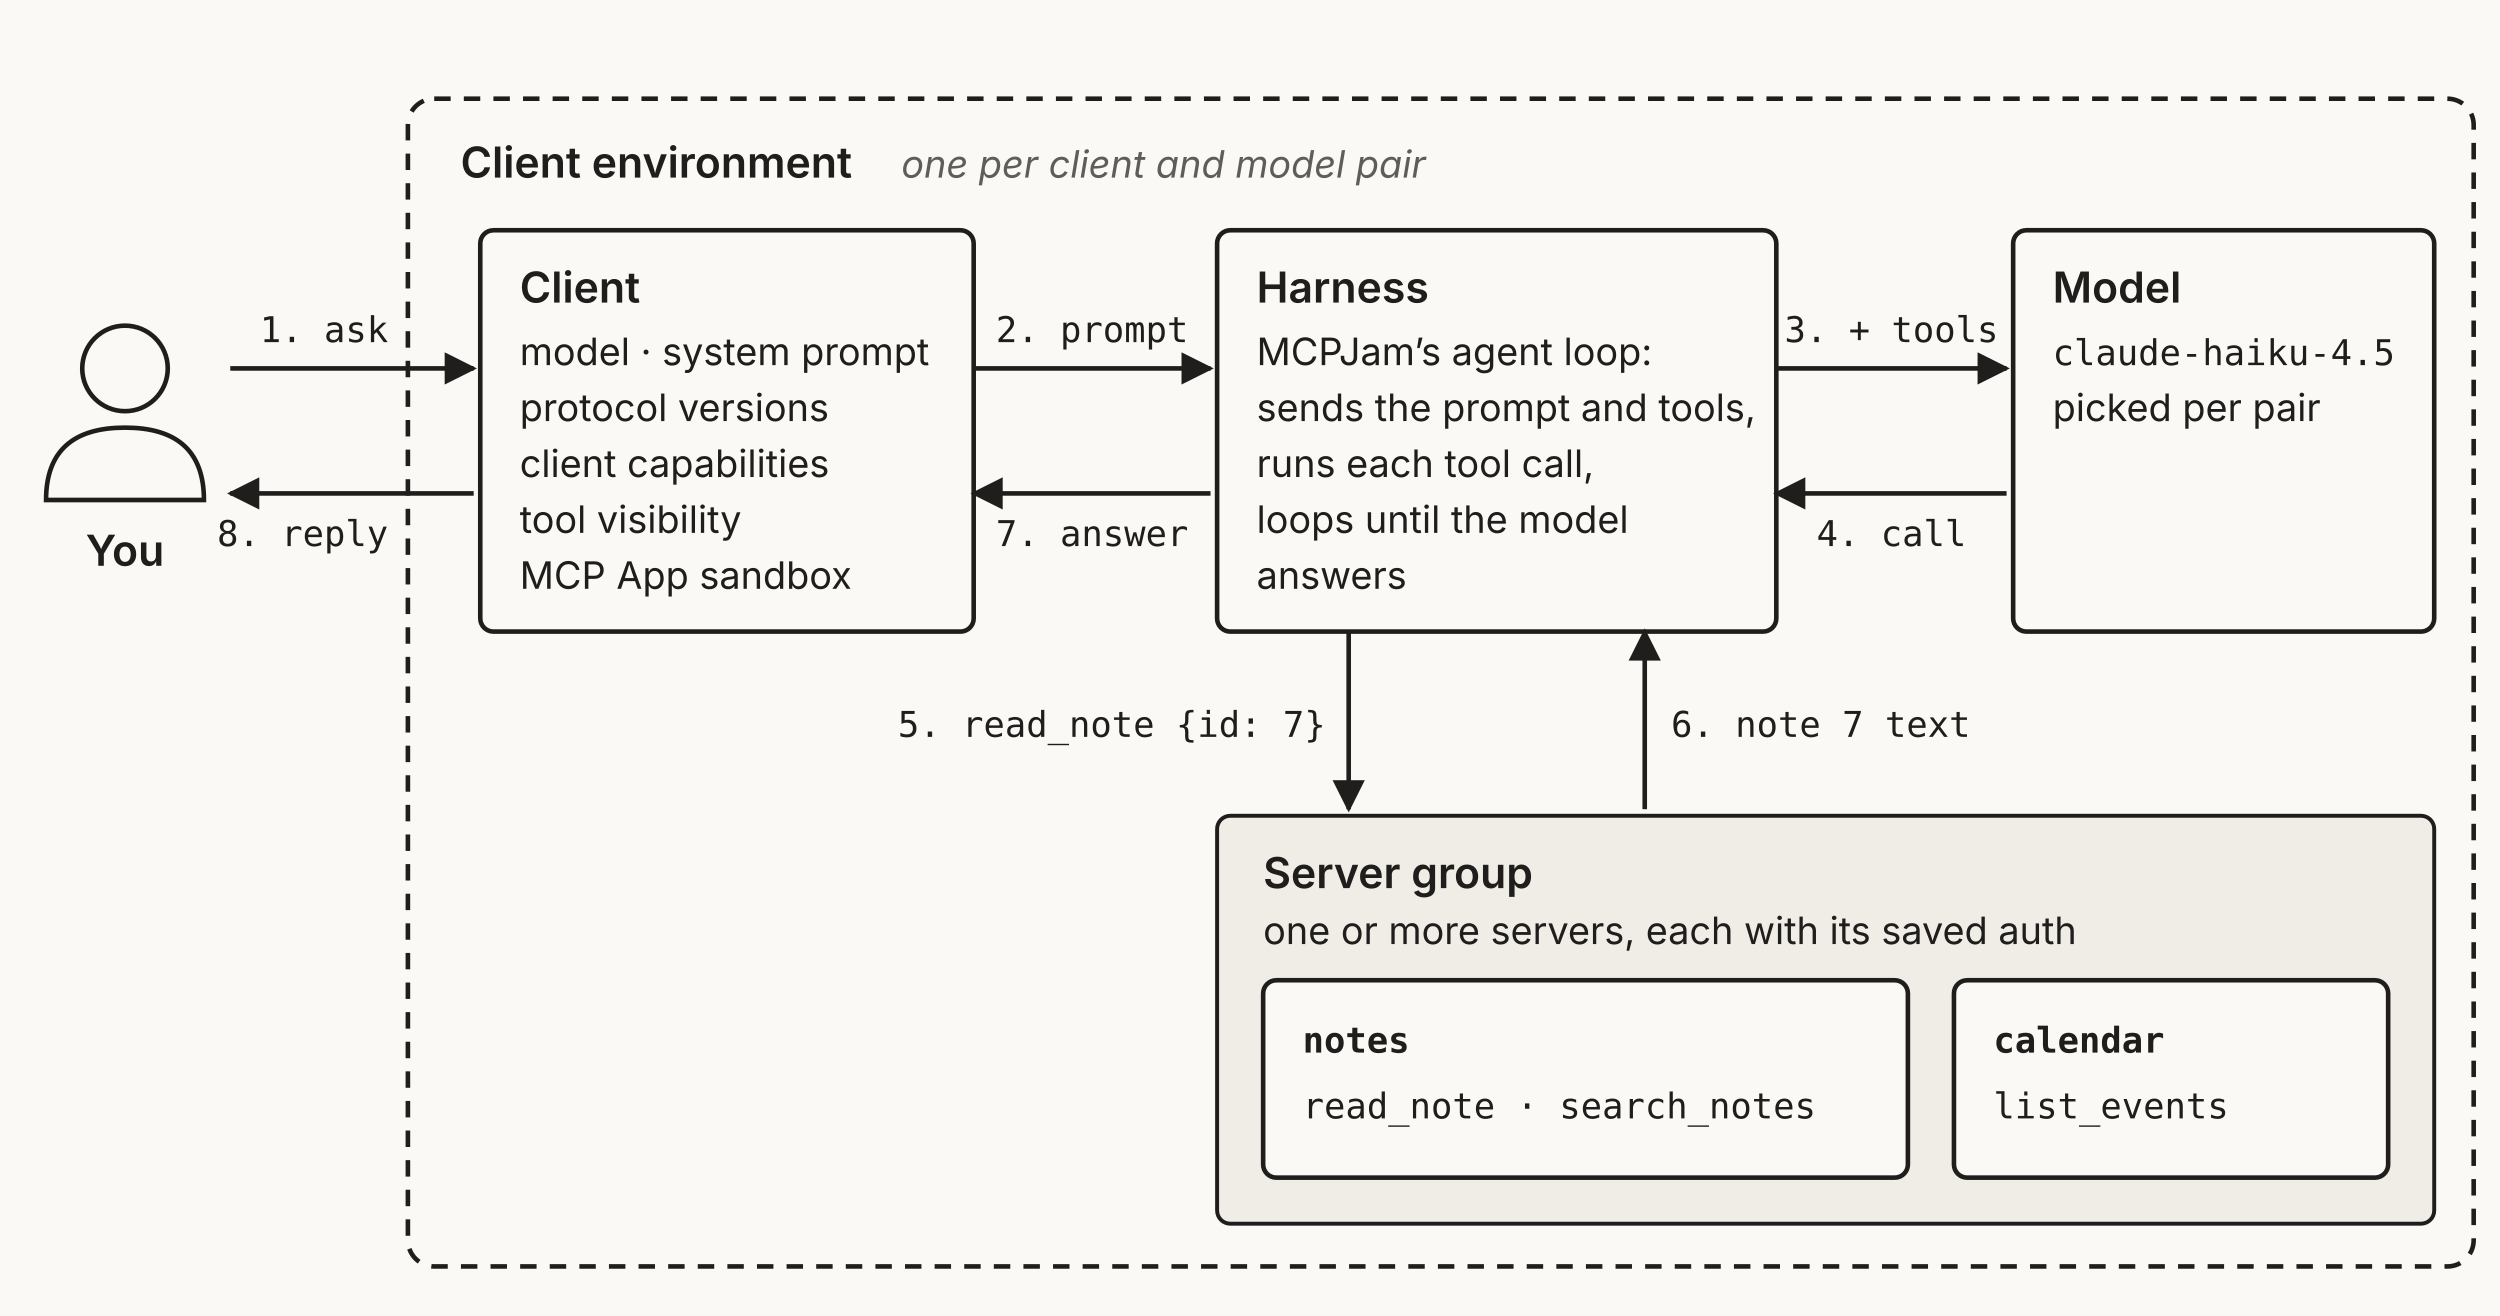
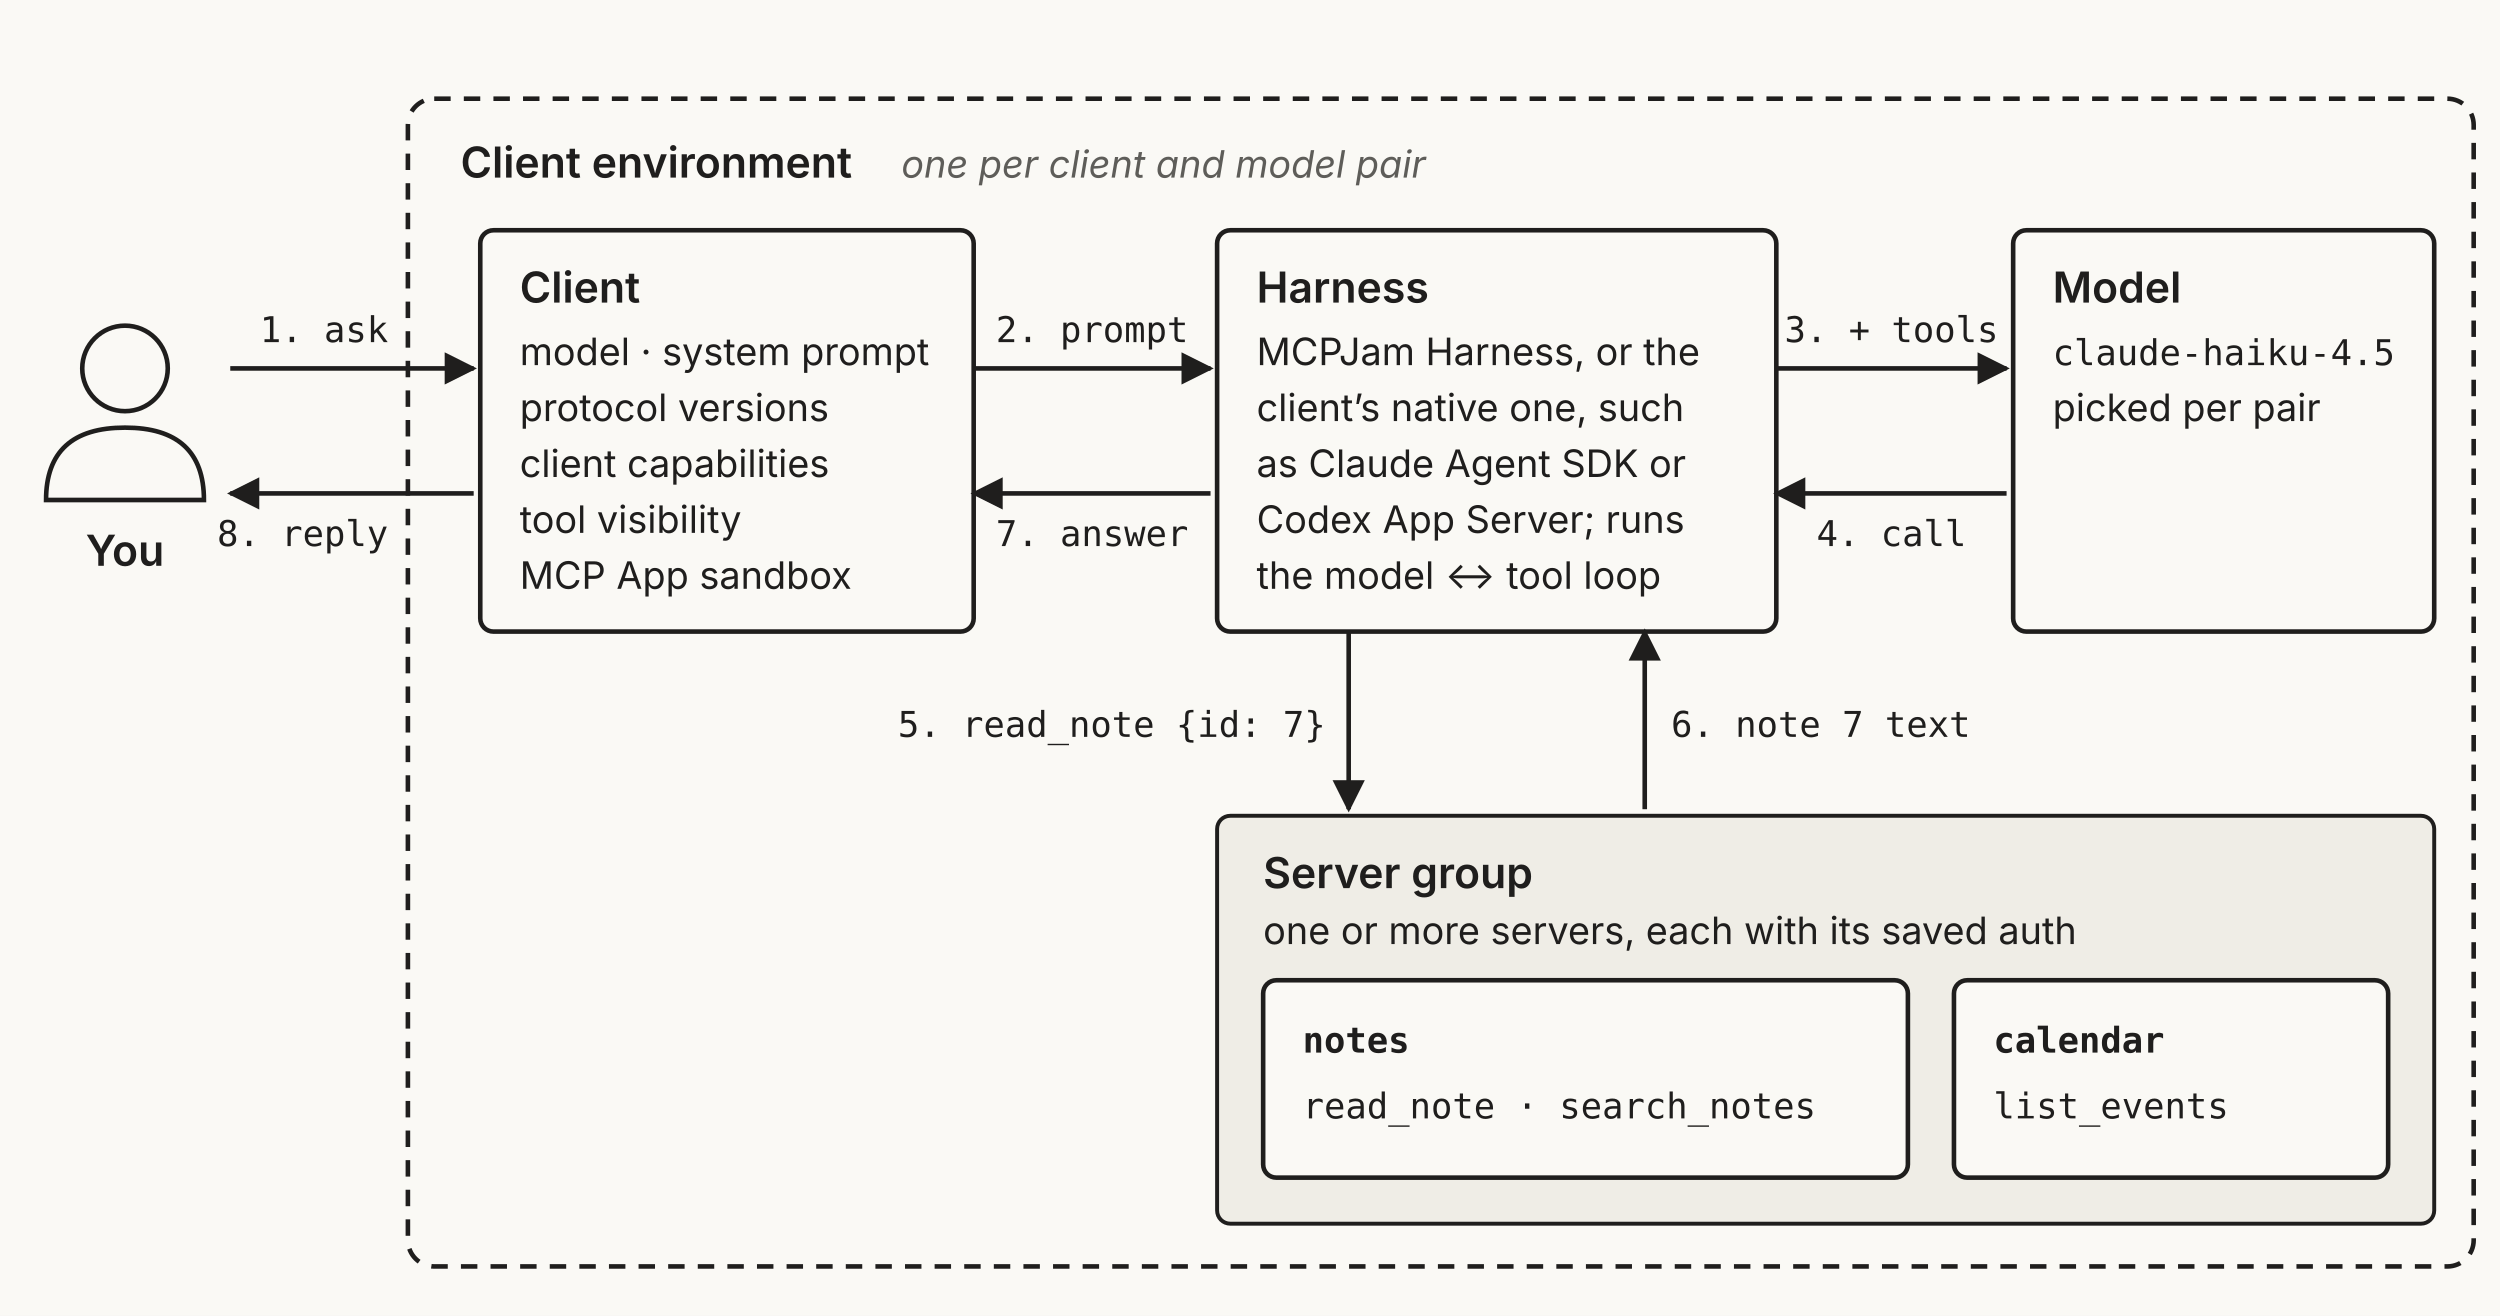
<svg xmlns="http://www.w3.org/2000/svg" viewBox="0 0 760 400" width="760" height="400" role="img" aria-label="The client environment an iteration runs in">
  <style>text{fill:#1f1e1d;font-family:Inter,-apple-system,BlinkMacSystemFont,'Segoe UI',Helvetica,Arial,sans-serif;font-size:13px}
.sm{font-size:11.5px}
.mono{font-family:'JetBrains Mono',ui-monospace,Menlo,Consolas,monospace}
.sm.mono{font-size:10.8px}
.h{font-weight:600}
.i{font-style:italic;fill:#5e5d59}
.big{font-size:34px;font-weight:600;font-family:'JetBrains Mono',ui-monospace,Menlo,Consolas,monospace}
.b{fill:#faf9f5;stroke:#1f1e1d;stroke-width:1.4}
.s{fill:#efede6;stroke:#1f1e1d;stroke-width:1.2}
.dash{stroke-dasharray:5 4}
.thick{stroke-width:2.6}
.none{fill:none;stroke:#1f1e1d}
.fill{fill:#1f1e1d;stroke:#1f1e1d}
.ln{stroke:#1f1e1d;stroke-width:1.4;fill:none;marker-end:url(#ah)}
.ln-plain{stroke:#1f1e1d;stroke-width:1.4;fill:none}
.rule{stroke:#5e5d59;stroke-width:1.2;fill:none}
.ahp{fill:#1f1e1d}
.red{fill:#c62828;stroke:none}
.rt{fill:#ffffff;font-size:12px;font-weight:600}
</style>
  <defs>
    <marker id="ah" viewBox="0 0 10 10" refX="9" refY="5" markerWidth="7" markerHeight="7" orient="auto-start-reverse">
      <path d="M0,0 L10,5 L0,10 z" class="ahp" />
    </marker>
  </defs>
  <rect width="760" height="400" fill="#faf9f5" />
  <circle cx="38" cy="112" r="13" class="b" />
  <path d="M14,152 Q14,130 38,130 Q62,130 62,152 Z" class="b" />
  <text x="38" y="172" class="h" text-anchor="middle">You</text>
  <rect x="124" y="30" width="628" height="355" rx="8" class="b dash" />
  <text x="140" y="54" class="h" text-anchor="start">Client environment</text>
  <text x="274" y="54" class="sm i" text-anchor="start">one per client and model pair</text>
  <rect x="146" y="70" width="150" height="122" rx="4" class="b" />
  <text x="158" y="92" class="h" text-anchor="start">Client</text>
  <text x="158" y="111" class="sm" text-anchor="start">model · system prompt</text>
  <text x="158" y="128" class="sm" text-anchor="start">protocol versions</text>
  <text x="158" y="145" class="sm" text-anchor="start">client capabilities</text>
  <text x="158" y="162" class="sm" text-anchor="start">tool visibility</text>
  <text x="158" y="179" class="sm" text-anchor="start">MCP App sandbox</text>
  <rect x="370" y="70" width="170" height="122" rx="4" class="b" />
  <text x="382" y="92" class="h" text-anchor="start">Harness</text>
-   <text x="382" y="111" class="sm" text-anchor="start">MCPJam’s agent loop:</text>
-   <text x="382" y="128" class="sm" text-anchor="start">sends the prompt and tools,</text>
-   <text x="382" y="145" class="sm" text-anchor="start">runs each tool call,</text>
-   <text x="382" y="162" class="sm" text-anchor="start">loops until the model</text>
-   <text x="382" y="179" class="sm" text-anchor="start">answers</text>
+   <text x="382" y="111" class="sm" text-anchor="start">MCPJam Harness, or the</text>
+   <text x="382" y="128" class="sm" text-anchor="start">client’s native one, such</text>
+   <text x="382" y="145" class="sm" text-anchor="start">as Claude Agent SDK or</text>
+   <text x="382" y="162" class="sm" text-anchor="start">Codex App Server; runs</text>
+   <text x="382" y="179" class="sm" text-anchor="start">the model ↔ tool loop</text>
  <rect x="612" y="70" width="128" height="122" rx="4" class="b" />
  <text x="624" y="92" class="h" text-anchor="start">Model</text>
  <text x="624" y="111" class="sm mono" text-anchor="start">claude-haiku-4.5</text>
  <text x="624" y="128" class="sm" text-anchor="start">picked per pair</text>
  <rect x="370" y="248" width="370" height="124" rx="4" class="s" />
  <text x="384" y="270" class="h" text-anchor="start">Server group</text>
  <text x="384" y="287" class="sm" text-anchor="start">one or more servers, each with its saved auth</text>
  <rect x="384" y="298" width="196" height="60" rx="4" class="b" />
  <text x="396" y="320" class="sm mono h" text-anchor="start">notes</text>
  <text x="396" y="340" class="sm mono" text-anchor="start">read_note · search_notes</text>
  <rect x="594" y="298" width="132" height="60" rx="4" class="b" />
  <text x="606" y="320" class="sm mono h" text-anchor="start">calendar</text>
  <text x="606" y="340" class="sm mono" text-anchor="start">list_events</text>
  <line x1="70" y1="112" x2="144" y2="112" class="ln" />
  <text x="118" y="104" class="sm mono" text-anchor="end">1. ask</text>
  <line x1="144" y1="150" x2="70" y2="150" class="ln" />
  <text x="118" y="166" class="sm mono" text-anchor="end">8. reply</text>
  <line x1="296" y1="112" x2="368" y2="112" class="ln" />
  <text x="332" y="104" class="sm mono" text-anchor="middle">2. prompt</text>
  <line x1="368" y1="150" x2="296" y2="150" class="ln" />
  <text x="332" y="166" class="sm mono" text-anchor="middle">7. answer</text>
  <line x1="540" y1="112" x2="610" y2="112" class="ln" />
  <text x="575" y="104" class="sm mono" text-anchor="middle">3. + tools</text>
  <line x1="610" y1="150" x2="540" y2="150" class="ln" />
  <text x="575" y="166" class="sm mono" text-anchor="middle">4. call</text>
  <line x1="410" y1="192" x2="410" y2="246" class="ln" />
  <text x="403" y="224" class="sm mono" text-anchor="end">5. read_note {id: 7}</text>
  <line x1="500" y1="246" x2="500" y2="192" class="ln" />
  <text x="508" y="224" class="sm mono" text-anchor="start">6. note 7 text</text>
</svg>
